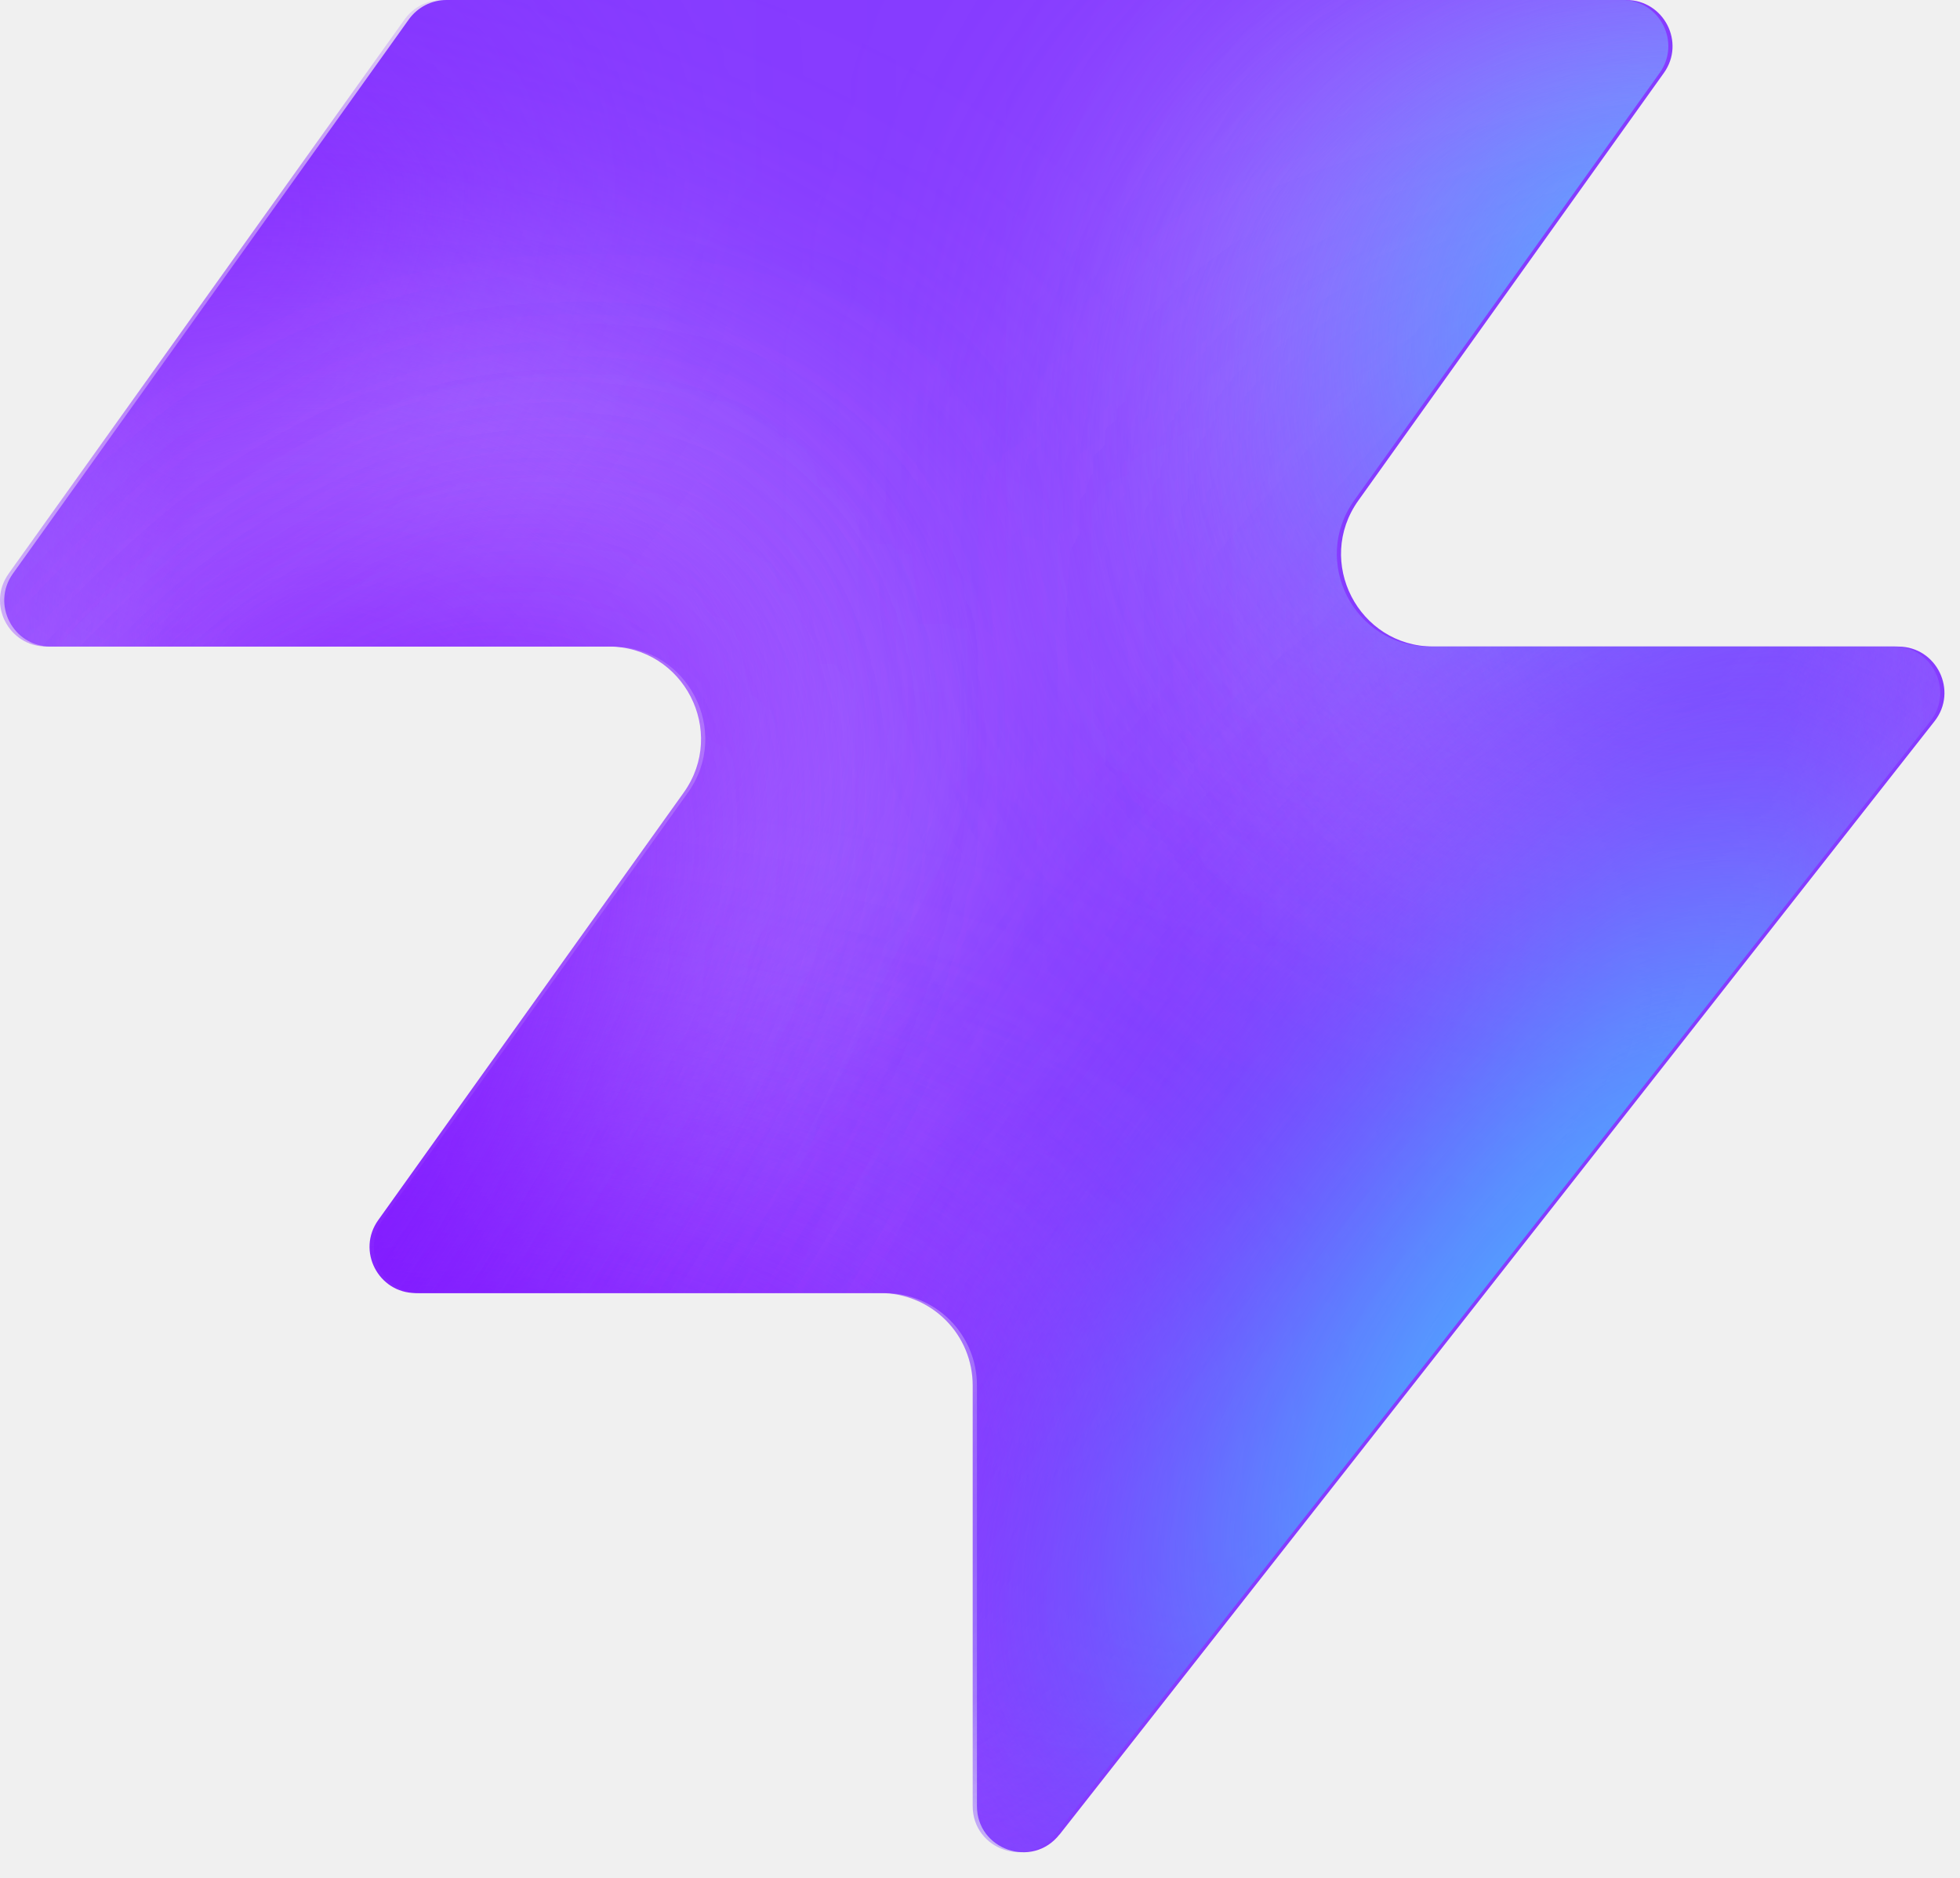
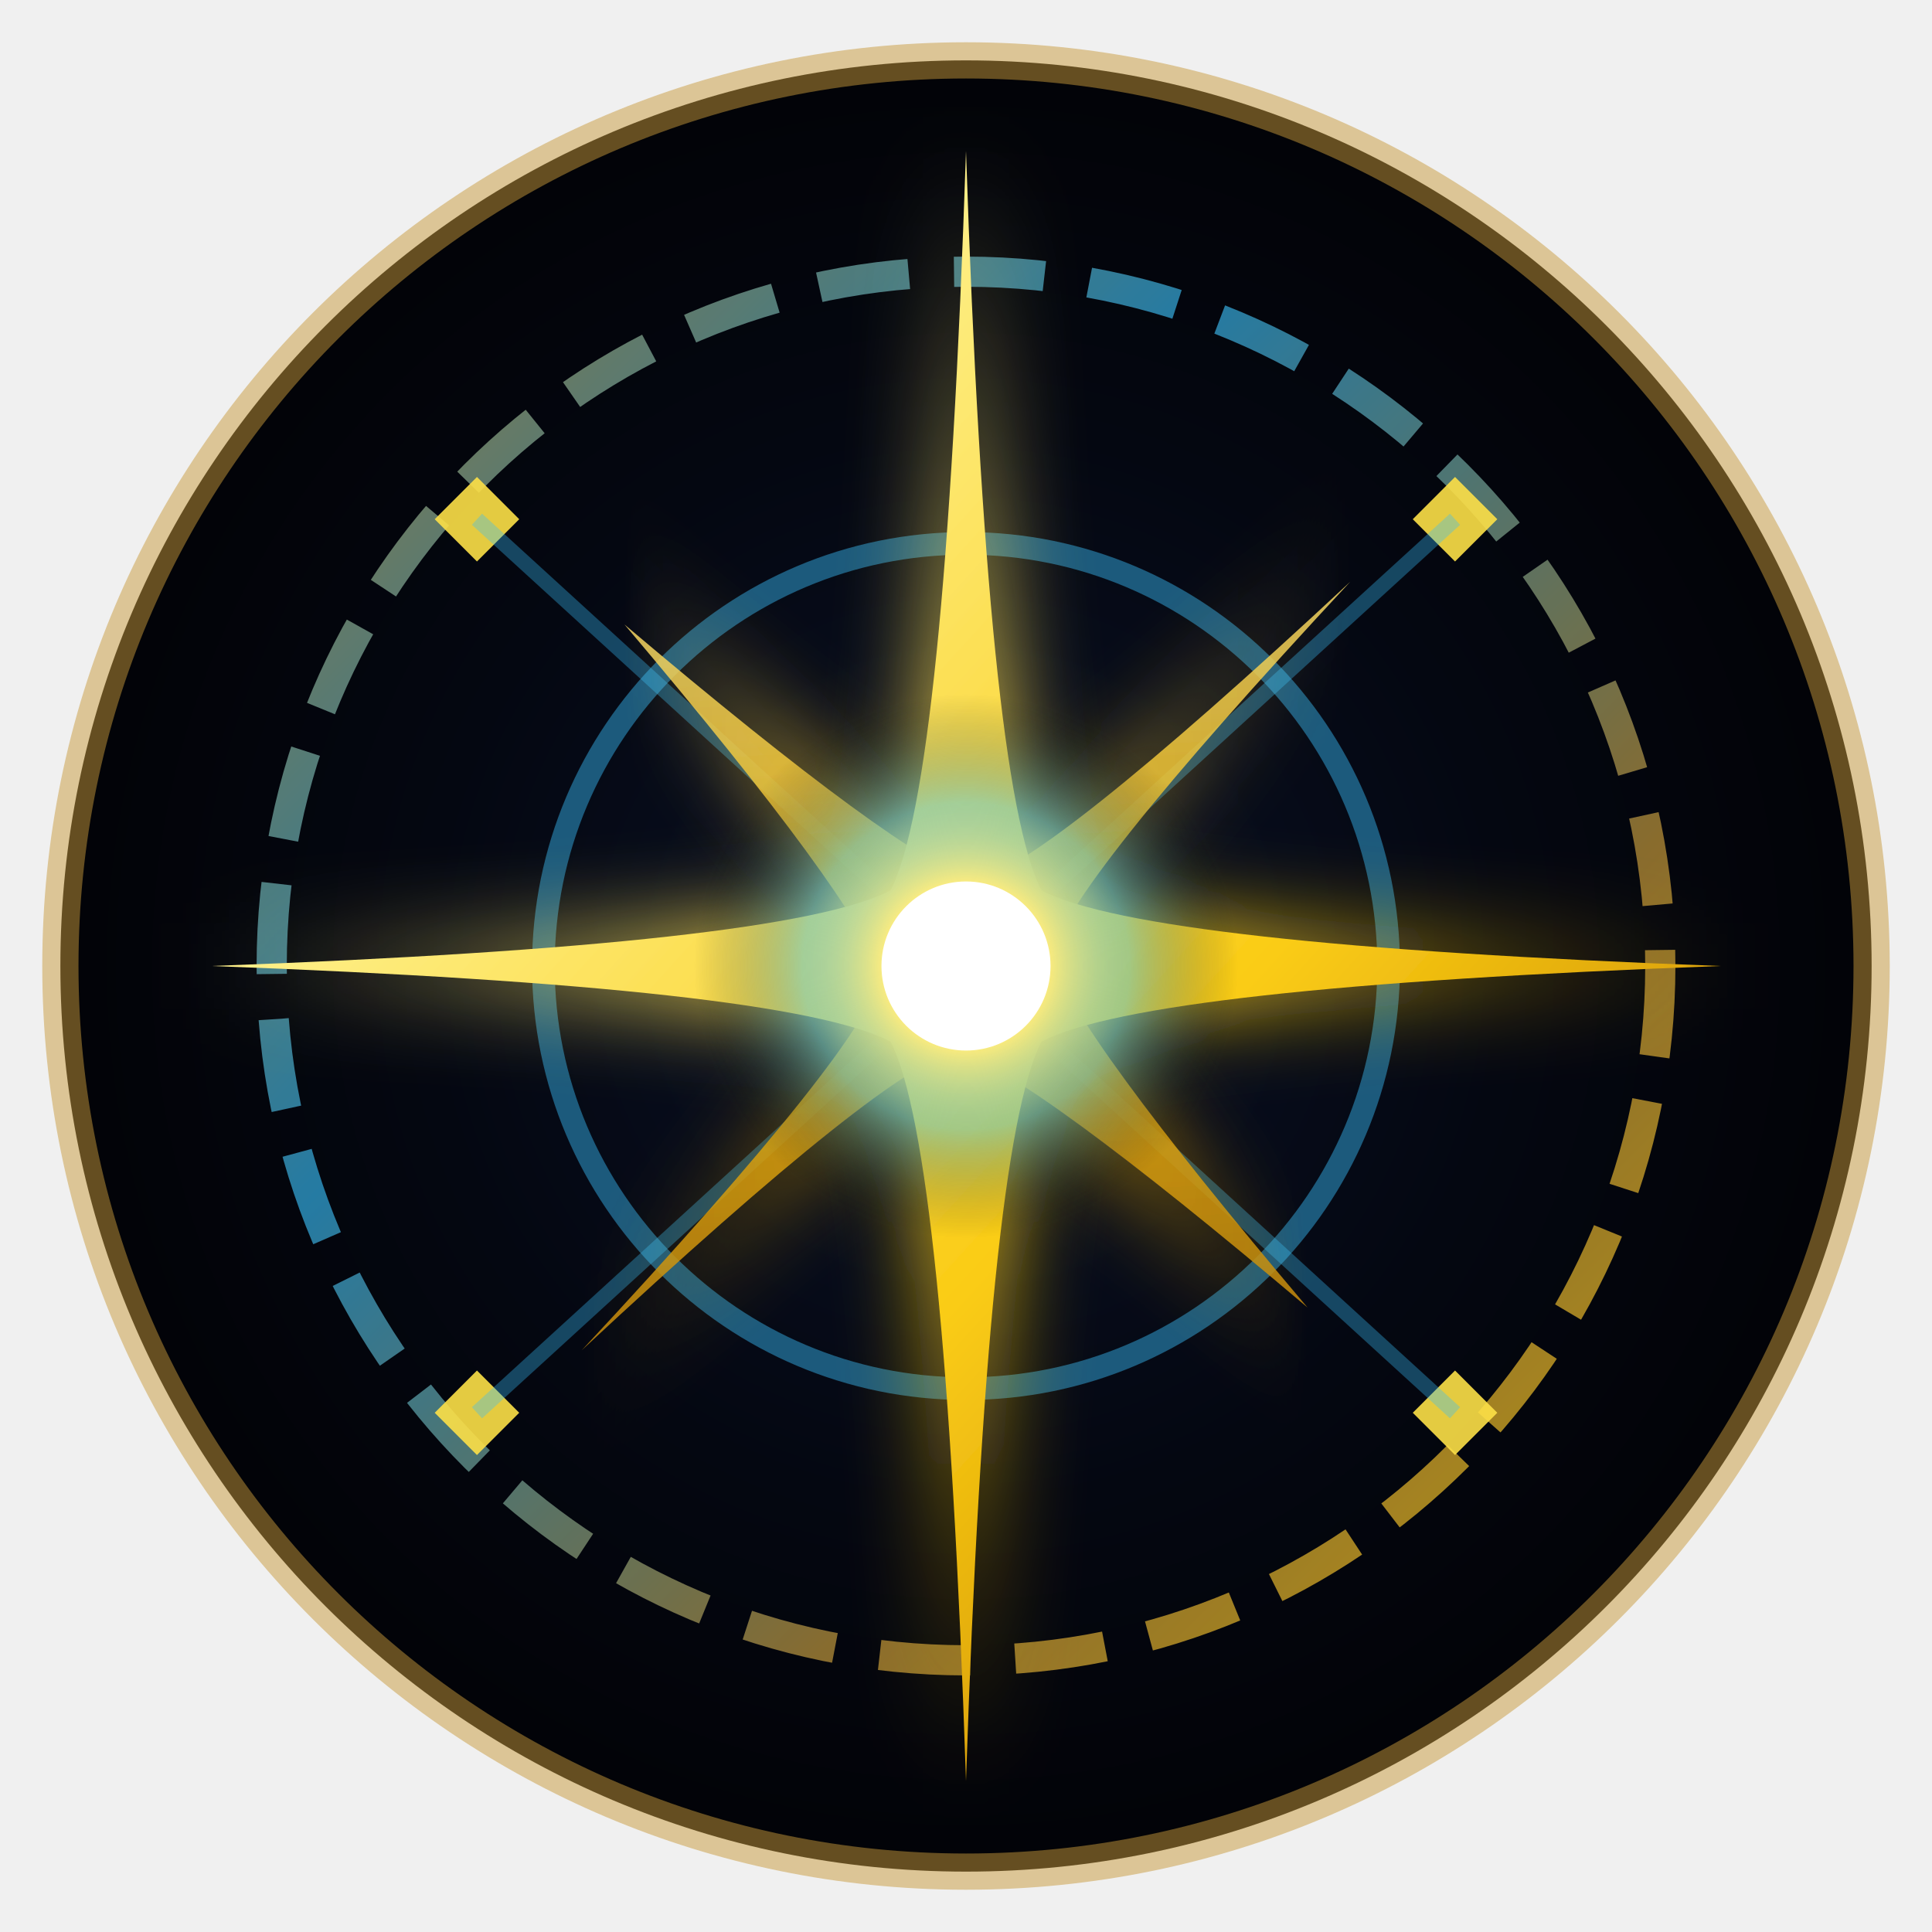
- <svg xmlns="http://www.w3.org/2000/svg" width="48" height="46" fill="none" viewBox="0 0 48 46">
-   <path fill="#863bff" d="M25.946 44.938c-.664.845-2.021.375-2.021-.698V33.937a2.26 2.26 0 0 0-2.262-2.262H10.287c-.92 0-1.456-1.04-.92-1.788l7.48-10.471c1.07-1.497 0-3.578-1.842-3.578H1.237c-.92 0-1.456-1.04-.92-1.788L10.013.474c.214-.297.556-.474.92-.474h28.894c.92 0 1.456 1.04.92 1.788l-7.48 10.471c-1.07 1.498 0 3.579 1.842 3.579h11.377c.943 0 1.473 1.088.89 1.83L25.947 44.94z" style="fill:#863bff;fill:color(display-p3 .525 .23 1);fill-opacity:1" />
-   <mask id="a" width="48" height="46" x="0" y="0" maskUnits="userSpaceOnUse" style="mask-type:alpha">
-     <path fill="#000" d="M25.842 44.938c-.664.844-2.021.375-2.021-.698V33.937a2.26 2.26 0 0 0-2.262-2.262H10.183c-.92 0-1.456-1.04-.92-1.788l7.48-10.471c1.07-1.498 0-3.579-1.842-3.579H1.133c-.92 0-1.456-1.04-.92-1.787L9.91.473c.214-.297.556-.474.92-.474h28.894c.92 0 1.456 1.04.92 1.788l-7.48 10.471c-1.07 1.498 0 3.578 1.842 3.578h11.377c.943 0 1.473 1.088.89 1.832L25.843 44.94z" style="fill:#000;fill-opacity:1" />
-   </mask>
-   <g mask="url(#a)">
-     <g filter="url(#b)">
-       <ellipse cx="5.508" cy="14.704" fill="#ede6ff" rx="5.508" ry="14.704" style="fill:#ede6ff;fill:color(display-p3 .927 .903 1);fill-opacity:1" transform="matrix(.00324 1 1 -.00324 -4.47 31.516)" />
-     </g>
-     <g filter="url(#c)">
-       <ellipse cx="10.399" cy="29.851" fill="#ede6ff" rx="10.399" ry="29.851" style="fill:#ede6ff;fill:color(display-p3 .927 .903 1);fill-opacity:1" transform="matrix(.00324 1 1 -.00324 -39.328 7.883)" />
-     </g>
-     <g filter="url(#d)">
-       <ellipse cx="5.508" cy="30.487" fill="#7e14ff" rx="5.508" ry="30.487" style="fill:#7e14ff;fill:color(display-p3 .492 .077 1);fill-opacity:1" transform="rotate(89.814 -25.913 -14.639)scale(1 -1)" />
-     </g>
-     <g filter="url(#e)">
-       <ellipse cx="5.508" cy="30.599" fill="#7e14ff" rx="5.508" ry="30.599" style="fill:#7e14ff;fill:color(display-p3 .492 .077 1);fill-opacity:1" transform="rotate(89.814 -32.644 -3.334)scale(1 -1)" />
-     </g>
-     <g filter="url(#f)">
-       <ellipse cx="5.508" cy="30.599" fill="#7e14ff" rx="5.508" ry="30.599" style="fill:#7e14ff;fill:color(display-p3 .492 .077 1);fill-opacity:1" transform="matrix(.00324 1 1 -.00324 -34.34 30.47)" />
-     </g>
-     <g filter="url(#g)">
-       <ellipse cx="14.072" cy="22.078" fill="#ede6ff" rx="14.072" ry="22.078" style="fill:#ede6ff;fill:color(display-p3 .927 .903 1);fill-opacity:1" transform="rotate(93.35 24.506 48.493)scale(-1 1)" />
-     </g>
-     <g filter="url(#h)">
-       <ellipse cx="3.47" cy="21.501" fill="#7e14ff" rx="3.47" ry="21.501" style="fill:#7e14ff;fill:color(display-p3 .492 .077 1);fill-opacity:1" transform="rotate(89.009 28.708 47.59)scale(-1 1)" />
-     </g>
-     <g filter="url(#i)">
-       <ellipse cx="3.47" cy="21.501" fill="#7e14ff" rx="3.47" ry="21.501" style="fill:#7e14ff;fill:color(display-p3 .492 .077 1);fill-opacity:1" transform="rotate(89.009 28.708 47.59)scale(-1 1)" />
-     </g>
-     <g filter="url(#j)">
-       <ellipse cx=".387" cy="8.972" fill="#7e14ff" rx="4.407" ry="29.108" style="fill:#7e14ff;fill:color(display-p3 .492 .077 1);fill-opacity:1" transform="rotate(39.51 .387 8.972)" />
-     </g>
-     <g filter="url(#k)">
-       <ellipse cx="47.523" cy="-6.092" fill="#7e14ff" rx="4.407" ry="29.108" style="fill:#7e14ff;fill:color(display-p3 .492 .077 1);fill-opacity:1" transform="rotate(37.892 47.523 -6.092)" />
-     </g>
-     <g filter="url(#l)">
-       <ellipse cx="41.412" cy="6.333" fill="#47bfff" rx="5.971" ry="9.665" style="fill:#47bfff;fill:color(display-p3 .28 .748 1);fill-opacity:1" transform="rotate(37.892 41.412 6.333)" />
-     </g>
-     <g filter="url(#m)">
-       <ellipse cx="-1.879" cy="38.332" fill="#7e14ff" rx="4.407" ry="29.108" style="fill:#7e14ff;fill:color(display-p3 .492 .077 1);fill-opacity:1" transform="rotate(37.892 -1.88 38.332)" />
-     </g>
-     <g filter="url(#n)">
-       <ellipse cx="-1.879" cy="38.332" fill="#7e14ff" rx="4.407" ry="29.108" style="fill:#7e14ff;fill:color(display-p3 .492 .077 1);fill-opacity:1" transform="rotate(37.892 -1.88 38.332)" />
-     </g>
-     <g filter="url(#o)">
-       <ellipse cx="35.651" cy="29.907" fill="#7e14ff" rx="4.407" ry="29.108" style="fill:#7e14ff;fill:color(display-p3 .492 .077 1);fill-opacity:1" transform="rotate(37.892 35.651 29.907)" />
-     </g>
-     <g filter="url(#p)">
-       <ellipse cx="38.418" cy="32.4" fill="#47bfff" rx="5.971" ry="15.297" style="fill:#47bfff;fill:color(display-p3 .28 .748 1);fill-opacity:1" transform="rotate(37.892 38.418 32.4)" />
-     </g>
-   </g>
+ <svg xmlns="http://www.w3.org/2000/svg" viewBox="0 0 64 64" width="64" height="64">
  <defs>
-     <filter id="b" width="60.045" height="41.654" x="-19.77" y="16.149" color-interpolation-filters="sRGB" filterUnits="userSpaceOnUse">
-       <feFlood flood-opacity="0" result="BackgroundImageFix" />
-       <feBlend in="SourceGraphic" in2="BackgroundImageFix" result="shape" />
-       <feGaussianBlur result="effect1_foregroundBlur_2002_17158" stdDeviation="7.659" />
-     </filter>
-     <filter id="c" width="90.34" height="51.437" x="-54.613" y="-7.533" color-interpolation-filters="sRGB" filterUnits="userSpaceOnUse">
-       <feFlood flood-opacity="0" result="BackgroundImageFix" />
-       <feBlend in="SourceGraphic" in2="BackgroundImageFix" result="shape" />
-       <feGaussianBlur result="effect1_foregroundBlur_2002_17158" stdDeviation="7.659" />
-     </filter>
-     <filter id="d" width="79.355" height="29.4" x="-49.64" y="2.03" color-interpolation-filters="sRGB" filterUnits="userSpaceOnUse">
-       <feFlood flood-opacity="0" result="BackgroundImageFix" />
-       <feBlend in="SourceGraphic" in2="BackgroundImageFix" result="shape" />
-       <feGaussianBlur result="effect1_foregroundBlur_2002_17158" stdDeviation="4.596" />
-     </filter>
-     <filter id="e" width="79.579" height="29.4" x="-45.045" y="20.029" color-interpolation-filters="sRGB" filterUnits="userSpaceOnUse">
-       <feFlood flood-opacity="0" result="BackgroundImageFix" />
-       <feBlend in="SourceGraphic" in2="BackgroundImageFix" result="shape" />
-       <feGaussianBlur result="effect1_foregroundBlur_2002_17158" stdDeviation="4.596" />
-     </filter>
-     <filter id="f" width="79.579" height="29.4" x="-43.513" y="21.178" color-interpolation-filters="sRGB" filterUnits="userSpaceOnUse">
-       <feFlood flood-opacity="0" result="BackgroundImageFix" />
-       <feBlend in="SourceGraphic" in2="BackgroundImageFix" result="shape" />
-       <feGaussianBlur result="effect1_foregroundBlur_2002_17158" stdDeviation="4.596" />
-     </filter>
-     <filter id="g" width="74.749" height="58.852" x="15.756" y="-17.901" color-interpolation-filters="sRGB" filterUnits="userSpaceOnUse">
-       <feFlood flood-opacity="0" result="BackgroundImageFix" />
-       <feBlend in="SourceGraphic" in2="BackgroundImageFix" result="shape" />
-       <feGaussianBlur result="effect1_foregroundBlur_2002_17158" stdDeviation="7.659" />
-     </filter>
-     <filter id="h" width="61.377" height="25.362" x="23.548" y="2.284" color-interpolation-filters="sRGB" filterUnits="userSpaceOnUse">
-       <feFlood flood-opacity="0" result="BackgroundImageFix" />
-       <feBlend in="SourceGraphic" in2="BackgroundImageFix" result="shape" />
-       <feGaussianBlur result="effect1_foregroundBlur_2002_17158" stdDeviation="4.596" />
-     </filter>
-     <filter id="i" width="61.377" height="25.362" x="23.548" y="2.284" color-interpolation-filters="sRGB" filterUnits="userSpaceOnUse">
-       <feFlood flood-opacity="0" result="BackgroundImageFix" />
-       <feBlend in="SourceGraphic" in2="BackgroundImageFix" result="shape" />
-       <feGaussianBlur result="effect1_foregroundBlur_2002_17158" stdDeviation="4.596" />
-     </filter>
-     <filter id="j" width="56.045" height="63.649" x="-27.636" y="-22.853" color-interpolation-filters="sRGB" filterUnits="userSpaceOnUse">
-       <feFlood flood-opacity="0" result="BackgroundImageFix" />
-       <feBlend in="SourceGraphic" in2="BackgroundImageFix" result="shape" />
-       <feGaussianBlur result="effect1_foregroundBlur_2002_17158" stdDeviation="4.596" />
-     </filter>
-     <filter id="k" width="54.814" height="64.646" x="20.116" y="-38.415" color-interpolation-filters="sRGB" filterUnits="userSpaceOnUse">
-       <feFlood flood-opacity="0" result="BackgroundImageFix" />
-       <feBlend in="SourceGraphic" in2="BackgroundImageFix" result="shape" />
-       <feGaussianBlur result="effect1_foregroundBlur_2002_17158" stdDeviation="4.596" />
-     </filter>
-     <filter id="l" width="33.541" height="35.313" x="24.641" y="-11.323" color-interpolation-filters="sRGB" filterUnits="userSpaceOnUse">
-       <feFlood flood-opacity="0" result="BackgroundImageFix" />
-       <feBlend in="SourceGraphic" in2="BackgroundImageFix" result="shape" />
-       <feGaussianBlur result="effect1_foregroundBlur_2002_17158" stdDeviation="4.596" />
-     </filter>
-     <filter id="m" width="54.814" height="64.646" x="-29.286" y="6.009" color-interpolation-filters="sRGB" filterUnits="userSpaceOnUse">
-       <feFlood flood-opacity="0" result="BackgroundImageFix" />
-       <feBlend in="SourceGraphic" in2="BackgroundImageFix" result="shape" />
-       <feGaussianBlur result="effect1_foregroundBlur_2002_17158" stdDeviation="4.596" />
-     </filter>
-     <filter id="n" width="54.814" height="64.646" x="-29.286" y="6.009" color-interpolation-filters="sRGB" filterUnits="userSpaceOnUse">
-       <feFlood flood-opacity="0" result="BackgroundImageFix" />
-       <feBlend in="SourceGraphic" in2="BackgroundImageFix" result="shape" />
-       <feGaussianBlur result="effect1_foregroundBlur_2002_17158" stdDeviation="4.596" />
-     </filter>
-     <filter id="o" width="54.814" height="64.646" x="8.244" y="-2.416" color-interpolation-filters="sRGB" filterUnits="userSpaceOnUse">
-       <feFlood flood-opacity="0" result="BackgroundImageFix" />
-       <feBlend in="SourceGraphic" in2="BackgroundImageFix" result="shape" />
-       <feGaussianBlur result="effect1_foregroundBlur_2002_17158" stdDeviation="4.596" />
-     </filter>
-     <filter id="p" width="39.409" height="43.623" x="18.713" y="10.588" color-interpolation-filters="sRGB" filterUnits="userSpaceOnUse">
-       <feFlood flood-opacity="0" result="BackgroundImageFix" />
-       <feBlend in="SourceGraphic" in2="BackgroundImageFix" result="shape" />
-       <feGaussianBlur result="effect1_foregroundBlur_2002_17158" stdDeviation="4.596" />
+     <radialGradient id="skyVoid" cx="50%" cy="50%" r="50%">
+       <stop offset="0%" stop-color="#0a1226" />
+       <stop offset="60%" stop-color="#040711" />
+       <stop offset="100%" stop-color="#020307" />
+     </radialGradient>
+     <linearGradient id="starGold" x1="0%" y1="0%" x2="100%" y2="100%">
+       <stop offset="0%" stop-color="#ffffff" />
+       <stop offset="25%" stop-color="#fef08a" />
+       <stop offset="60%" stop-color="#facc15" />
+       <stop offset="85%" stop-color="#ca8a04" />
+       <stop offset="100%" stop-color="#854d0e" />
+     </linearGradient>
+     <linearGradient id="flareGold" x1="0%" y1="0%" x2="100%" y2="100%">
+       <stop offset="0%" stop-color="#fef9c3" />
+       <stop offset="50%" stop-color="#eab308" />
+       <stop offset="100%" stop-color="#a16207" />
+     </linearGradient>
+     <linearGradient id="ringSheen" x1="0%" y1="0%" x2="100%" y2="100%">
+       <stop offset="0%" stop-color="#c89b3c" stop-opacity="0.9" />
+       <stop offset="35%" stop-color="#38bdf8" stop-opacity="0.75" />
+       <stop offset="70%" stop-color="#c89b3c" stop-opacity="0.8" />
+       <stop offset="100%" stop-color="#facc15" stop-opacity="0.9" />
+     </linearGradient>
+     <radialGradient id="magnusGlow" cx="50%" cy="50%" r="50%">
+       <stop offset="0%" stop-color="#ffffff" stop-opacity="1" />
+       <stop offset="30%" stop-color="#fef08a" stop-opacity="0.85" />
+       <stop offset="60%" stop-color="#38bdf8" stop-opacity="0.45" />
+       <stop offset="100%" stop-color="#020409" stop-opacity="0" />
+     </radialGradient>
+     <filter id="starGlow" x="-30%" y="-30%" width="160%" height="160%">
+       <feGaussianBlur stdDeviation="1.5" result="blur" />
+       <feMerge>
+         <feMergeNode in="blur" />
+         <feMergeNode in="SourceGraphic" />
+       </feMerge>
    </filter>
  </defs>
+   <circle cx="32" cy="32" r="30" fill="url(#skyVoid)" stroke="#c89b3c" stroke-opacity="0.5" stroke-width="1.2" />
+   <circle cx="32" cy="32" r="23" fill="none" stroke="url(#ringSheen)" stroke-width="1" stroke-dasharray="3 1.5" opacity="0.85" />
+   <circle cx="32" cy="32" r="14" fill="none" stroke="#38bdf8" stroke-width="0.75" opacity="0.45" />
+   <g fill="#fde047" opacity="0.9">
+     <polygon points="48.2,15.8 49.6,17.2 48.2,18.6 46.8,17.2" />
+     <polygon points="15.8,15.8 17.2,17.2 15.8,18.6 14.4,17.2" />
+     <polygon points="48.2,45.4 49.6,46.8 48.2,48.2 46.8,46.8" />
+     <polygon points="15.8,45.4 17.2,46.8 15.8,48.2 14.4,46.8" />
+   </g>
+   <g stroke="#38bdf8" stroke-width="0.5" stroke-opacity="0.35">
+     <line x1="15.8" y1="17.2" x2="48.2" y2="46.8" />
+     <line x1="48.2" y1="17.2" x2="15.8" y2="46.8" />
+   </g>
+   <g transform="rotate(45 32 32)" filter="url(#starGlow)">
+     <path d="M 32 14 Q 32.5 28 33.8 29.8 Q 36 31 48 32 Q 36 33 33.8 34.2 Q 32.5 36 32 50 Q 31.5 36 30.2 34.2 Q 28 33 16 32 Q 28 31 30.2 29.8 Q 31.5 28 32 14 Z" fill="url(#flareGold)" opacity="0.85" />
+   </g>
+   <path d="M 32 5 Q 32.7 26 34.5 29.5 Q 38 31.3 57 32 Q 38 32.7 34.5 34.5 Q 32.7 38 32 59 Q 31.3 38 29.5 34.5 Q 26 32.7 7 32 Q 26 31.3 29.5 29.5 Q 31.3 26 32 5 Z" fill="url(#starGold)" filter="url(#starGlow)" />
+   <circle cx="32" cy="32" r="9" fill="url(#magnusGlow)" />
+   <circle cx="32" cy="32" r="2.8" fill="#ffffff" />
</svg>
